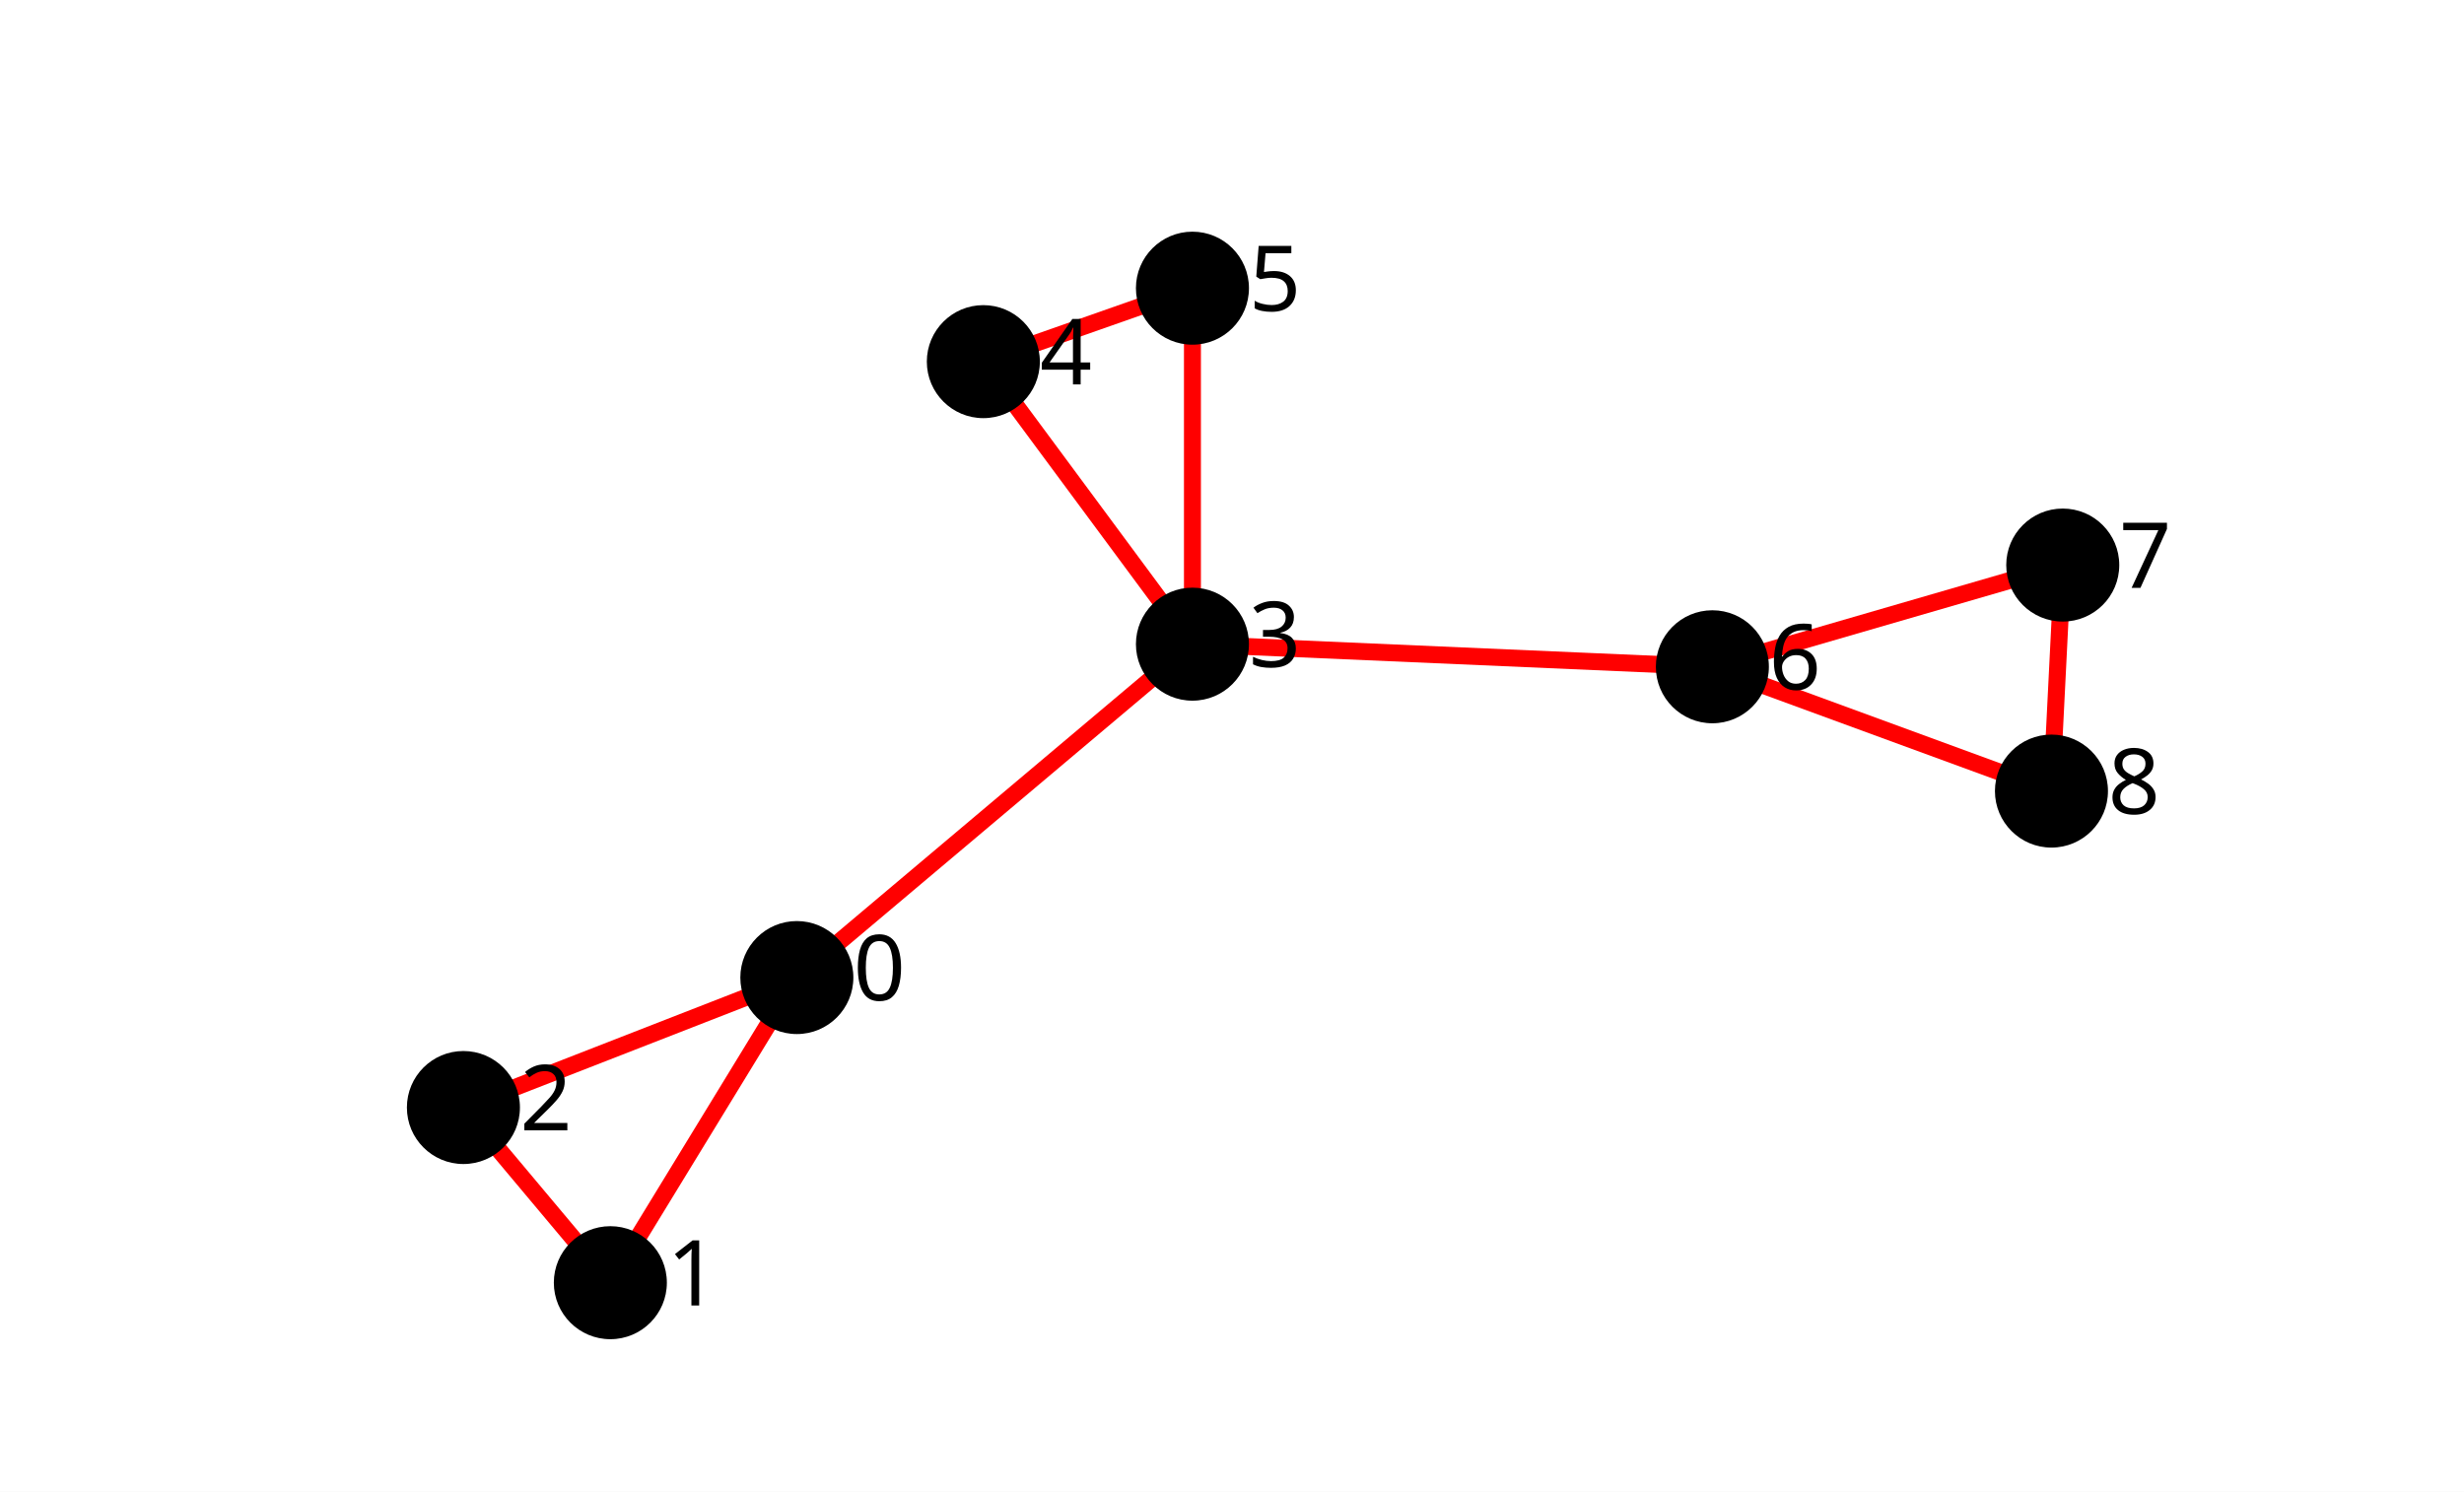
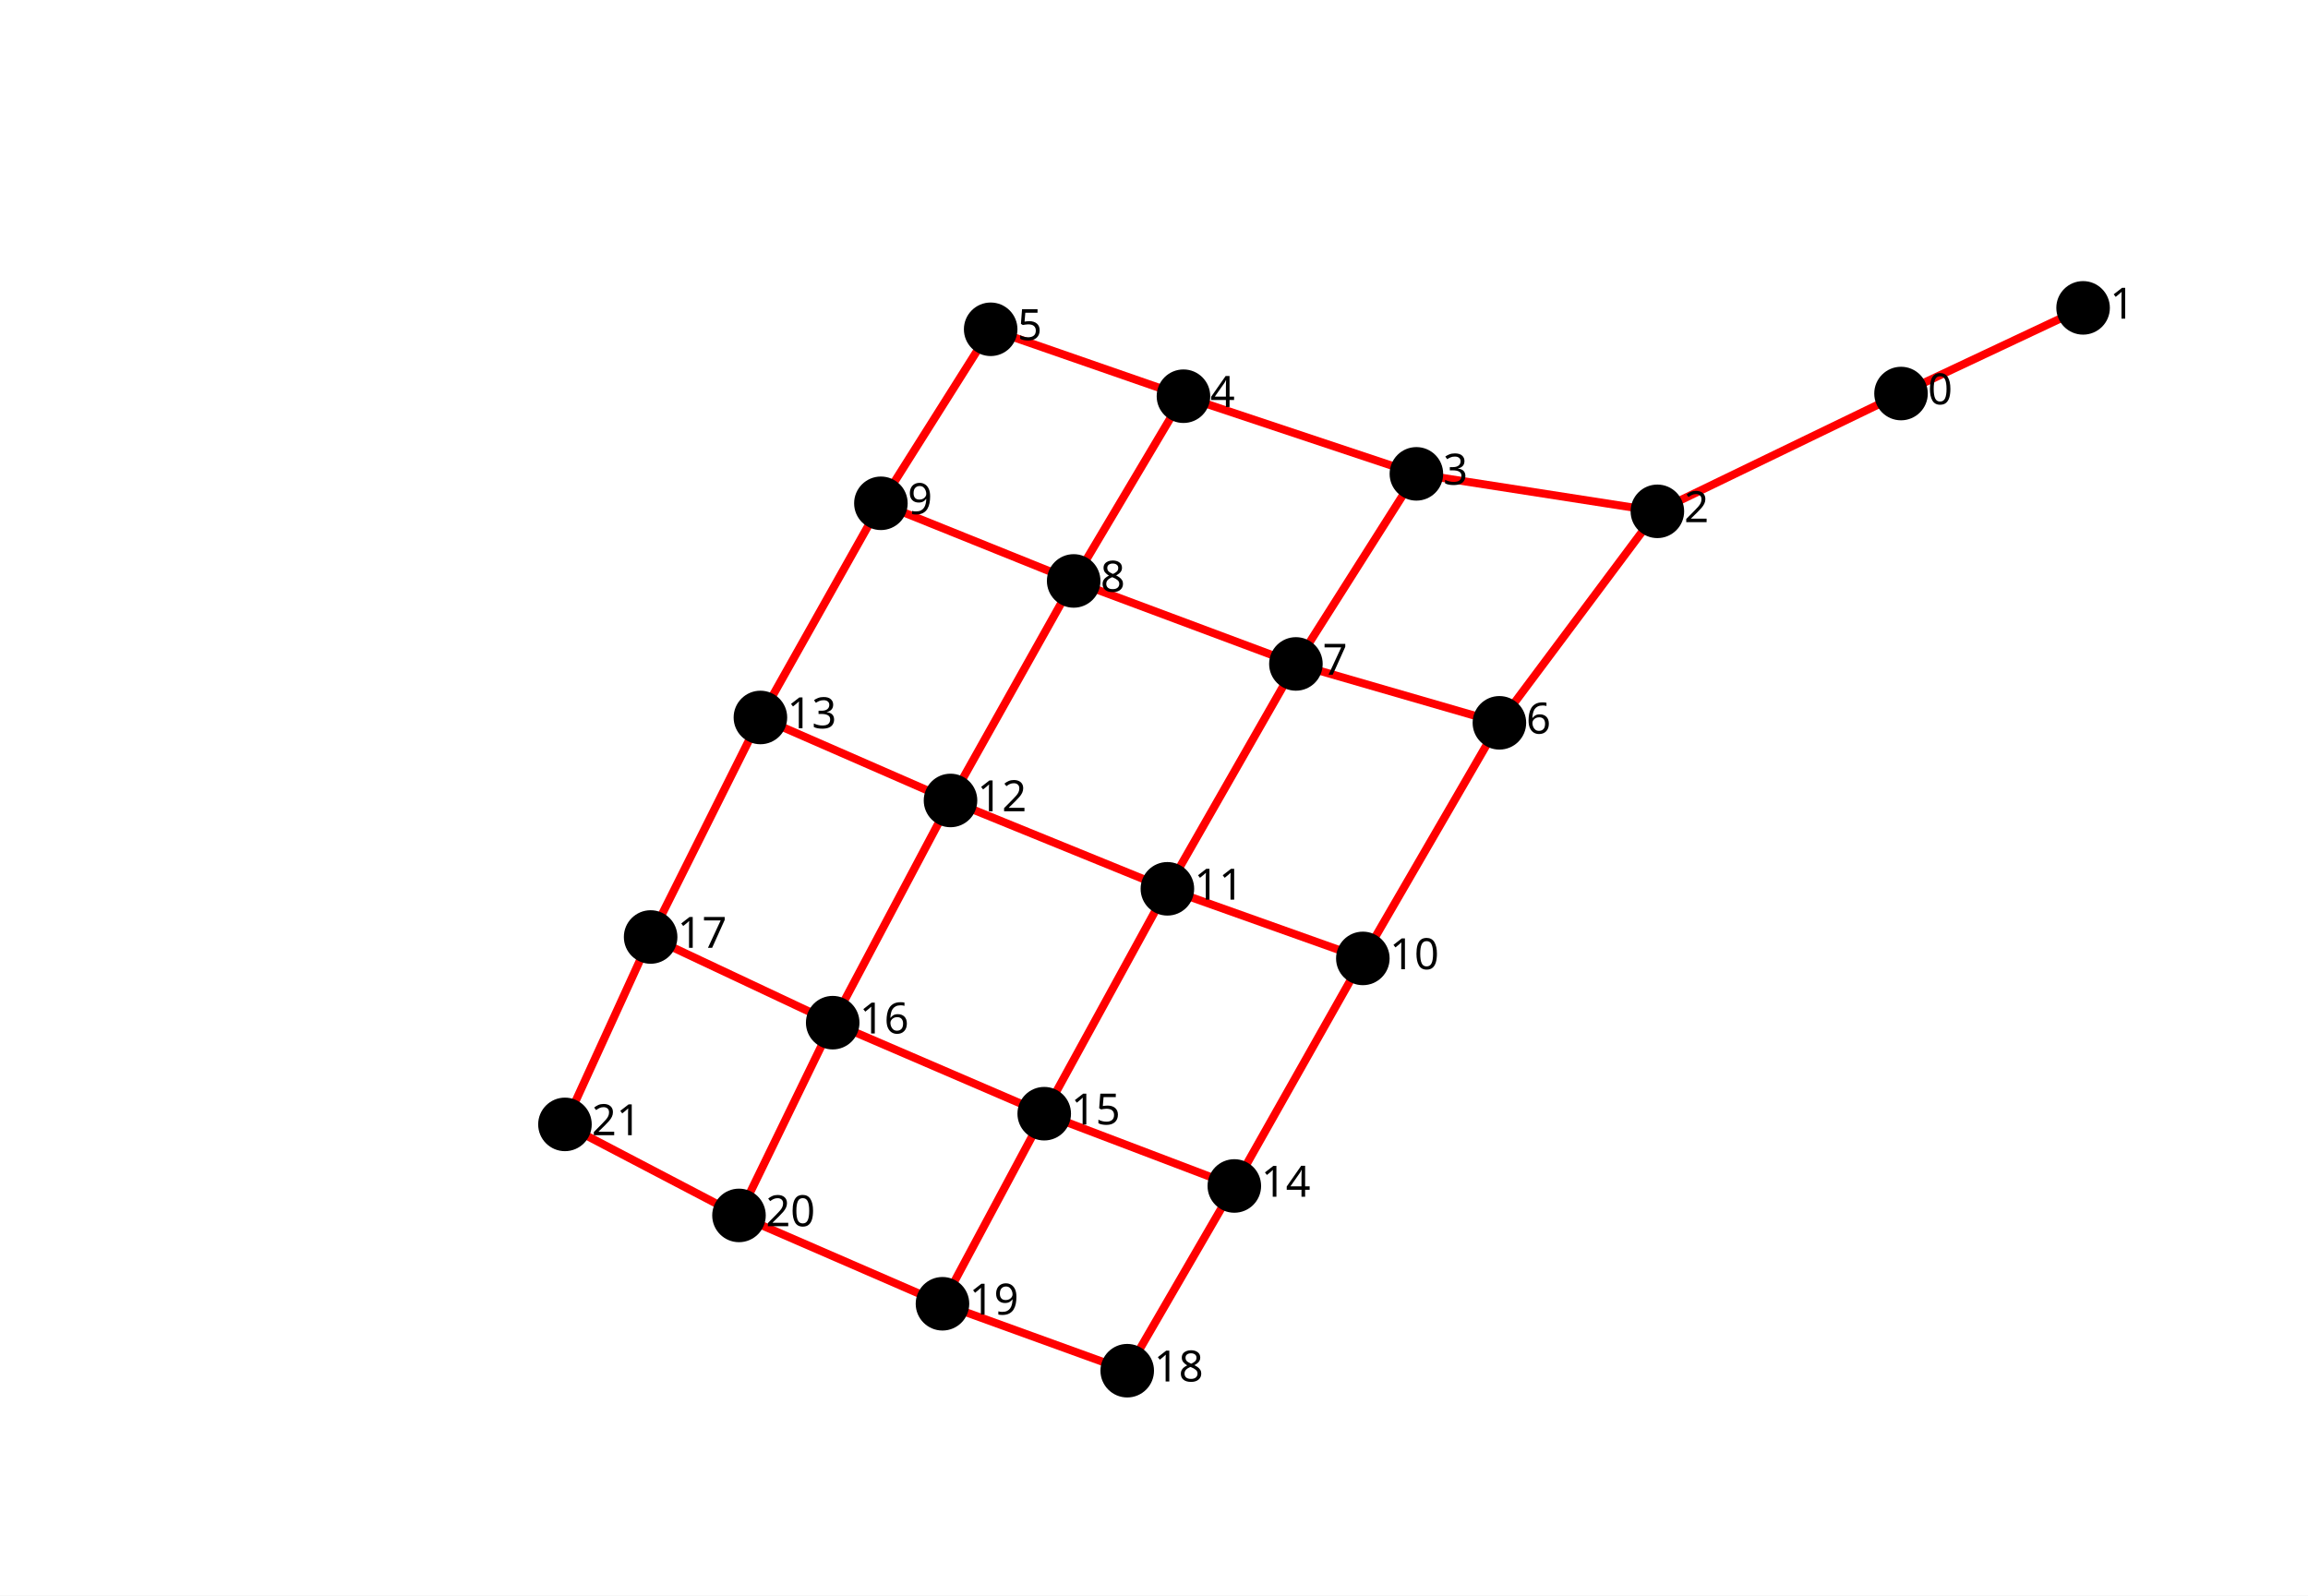
- <svg xmlns="http://www.w3.org/2000/svg" width="436" height="264" viewBox="0 0 436 264">
-   <rect x="0" y="0" width="436" height="264" opacity="1" fill="#FFFFFF" stroke="none" />
-   <polyline fill="none" opacity="1" stroke="#FF0000" stroke-width="3" points="141,173 108,227 " />
-   <polyline fill="none" opacity="1" stroke="#FF0000" stroke-width="3" points="108,227 82,196 " />
-   <polyline fill="none" opacity="1" stroke="#FF0000" stroke-width="3" points="82,196 141,173 " />
-   <polyline fill="none" opacity="1" stroke="#FF0000" stroke-width="3" points="211,114 174,64 " />
-   <polyline fill="none" opacity="1" stroke="#FF0000" stroke-width="3" points="174,64 211,51 " />
-   <polyline fill="none" opacity="1" stroke="#FF0000" stroke-width="3" points="211,51 211,114 " />
-   <polyline fill="none" opacity="1" stroke="#FF0000" stroke-width="3" points="303,118 365,100 " />
-   <polyline fill="none" opacity="1" stroke="#FF0000" stroke-width="3" points="365,100 363,140 " />
-   <polyline fill="none" opacity="1" stroke="#FF0000" stroke-width="3" points="363,140 303,118 " />
-   <polyline fill="none" opacity="1" stroke="#FF0000" stroke-width="3" points="141,173 211,114 " />
-   <polyline fill="none" opacity="1" stroke="#FF0000" stroke-width="3" points="211,114 303,118 " />
-   <circle cx="141" cy="173" r="10" opacity="1" fill="#000000" stroke="none" stroke-width="1" />
-   <circle cx="108" cy="227" r="10" opacity="1" fill="#000000" stroke="none" stroke-width="1" />
-   <circle cx="82" cy="196" r="10" opacity="1" fill="#000000" stroke="none" stroke-width="1" />
-   <circle cx="211" cy="114" r="10" opacity="1" fill="#000000" stroke="none" stroke-width="1" />
-   <circle cx="174" cy="64" r="10" opacity="1" fill="#000000" stroke="none" stroke-width="1" />
-   <circle cx="211" cy="51" r="10" opacity="1" fill="#000000" stroke="none" stroke-width="1" />
-   <circle cx="303" cy="118" r="10" opacity="1" fill="#000000" stroke="none" stroke-width="1" />
-   <circle cx="365" cy="100" r="10" opacity="1" fill="#000000" stroke="none" stroke-width="1" />
-   <circle cx="363" cy="140" r="10" opacity="1" fill="#000000" stroke="none" stroke-width="1" />
-   <text x="151" y="173" dy="0.5ex" text-anchor="start" font-family="sans-serif" font-size="16.129" opacity="1" fill="#000000">
+ <svg xmlns="http://www.w3.org/2000/svg" width="862" height="596" viewBox="0 0 862 596">
+   <rect x="0" y="0" width="862" height="596" opacity="1" fill="#FFFFFF" stroke="none" />
+   <polyline fill="none" opacity="1" stroke="#FF0000" stroke-width="3" points="710,147 778,115 " />
+   <polyline fill="none" opacity="1" stroke="#FF0000" stroke-width="3" points="619,191 529,177 " />
+   <polyline fill="none" opacity="1" stroke="#FF0000" stroke-width="3" points="529,177 442,148 " />
+   <polyline fill="none" opacity="1" stroke="#FF0000" stroke-width="3" points="442,148 370,123 " />
+   <polyline fill="none" opacity="1" stroke="#FF0000" stroke-width="3" points="560,270 484,248 " />
+   <polyline fill="none" opacity="1" stroke="#FF0000" stroke-width="3" points="484,248 401,217 " />
+   <polyline fill="none" opacity="1" stroke="#FF0000" stroke-width="3" points="401,217 329,188 " />
+   <polyline fill="none" opacity="1" stroke="#FF0000" stroke-width="3" points="509,358 436,332 " />
+   <polyline fill="none" opacity="1" stroke="#FF0000" stroke-width="3" points="436,332 355,299 " />
+   <polyline fill="none" opacity="1" stroke="#FF0000" stroke-width="3" points="355,299 284,268 " />
+   <polyline fill="none" opacity="1" stroke="#FF0000" stroke-width="3" points="461,443 390,416 " />
+   <polyline fill="none" opacity="1" stroke="#FF0000" stroke-width="3" points="390,416 311,382 " />
+   <polyline fill="none" opacity="1" stroke="#FF0000" stroke-width="3" points="311,382 243,350 " />
+   <polyline fill="none" opacity="1" stroke="#FF0000" stroke-width="3" points="421,512 352,487 " />
+   <polyline fill="none" opacity="1" stroke="#FF0000" stroke-width="3" points="352,487 276,454 " />
+   <polyline fill="none" opacity="1" stroke="#FF0000" stroke-width="3" points="276,454 211,420 " />
+   <polyline fill="none" opacity="1" stroke="#FF0000" stroke-width="3" points="619,191 560,270 " />
+   <polyline fill="none" opacity="1" stroke="#FF0000" stroke-width="3" points="529,177 484,248 " />
+   <polyline fill="none" opacity="1" stroke="#FF0000" stroke-width="3" points="442,148 401,217 " />
+   <polyline fill="none" opacity="1" stroke="#FF0000" stroke-width="3" points="370,123 329,188 " />
+   <polyline fill="none" opacity="1" stroke="#FF0000" stroke-width="3" points="560,270 509,358 " />
+   <polyline fill="none" opacity="1" stroke="#FF0000" stroke-width="3" points="484,248 436,332 " />
+   <polyline fill="none" opacity="1" stroke="#FF0000" stroke-width="3" points="401,217 355,299 " />
+   <polyline fill="none" opacity="1" stroke="#FF0000" stroke-width="3" points="329,188 284,268 " />
+   <polyline fill="none" opacity="1" stroke="#FF0000" stroke-width="3" points="509,358 461,443 " />
+   <polyline fill="none" opacity="1" stroke="#FF0000" stroke-width="3" points="436,332 390,416 " />
+   <polyline fill="none" opacity="1" stroke="#FF0000" stroke-width="3" points="355,299 311,382 " />
+   <polyline fill="none" opacity="1" stroke="#FF0000" stroke-width="3" points="284,268 243,350 " />
+   <polyline fill="none" opacity="1" stroke="#FF0000" stroke-width="3" points="461,443 421,512 " />
+   <polyline fill="none" opacity="1" stroke="#FF0000" stroke-width="3" points="390,416 352,487 " />
+   <polyline fill="none" opacity="1" stroke="#FF0000" stroke-width="3" points="311,382 276,454 " />
+   <polyline fill="none" opacity="1" stroke="#FF0000" stroke-width="3" points="243,350 211,420 " />
+   <polyline fill="none" opacity="1" stroke="#FF0000" stroke-width="3" points="710,147 619,191 " />
+   <circle cx="710" cy="147" r="10" opacity="1" fill="#000000" stroke="none" stroke-width="1" />
+   <circle cx="778" cy="115" r="10" opacity="1" fill="#000000" stroke="none" stroke-width="1" />
+   <circle cx="619" cy="191" r="10" opacity="1" fill="#000000" stroke="none" stroke-width="1" />
+   <circle cx="529" cy="177" r="10" opacity="1" fill="#000000" stroke="none" stroke-width="1" />
+   <circle cx="442" cy="148" r="10" opacity="1" fill="#000000" stroke="none" stroke-width="1" />
+   <circle cx="370" cy="123" r="10" opacity="1" fill="#000000" stroke="none" stroke-width="1" />
+   <circle cx="560" cy="270" r="10" opacity="1" fill="#000000" stroke="none" stroke-width="1" />
+   <circle cx="484" cy="248" r="10" opacity="1" fill="#000000" stroke="none" stroke-width="1" />
+   <circle cx="401" cy="217" r="10" opacity="1" fill="#000000" stroke="none" stroke-width="1" />
+   <circle cx="329" cy="188" r="10" opacity="1" fill="#000000" stroke="none" stroke-width="1" />
+   <circle cx="509" cy="358" r="10" opacity="1" fill="#000000" stroke="none" stroke-width="1" />
+   <circle cx="436" cy="332" r="10" opacity="1" fill="#000000" stroke="none" stroke-width="1" />
+   <circle cx="355" cy="299" r="10" opacity="1" fill="#000000" stroke="none" stroke-width="1" />
+   <circle cx="284" cy="268" r="10" opacity="1" fill="#000000" stroke="none" stroke-width="1" />
+   <circle cx="461" cy="443" r="10" opacity="1" fill="#000000" stroke="none" stroke-width="1" />
+   <circle cx="390" cy="416" r="10" opacity="1" fill="#000000" stroke="none" stroke-width="1" />
+   <circle cx="311" cy="382" r="10" opacity="1" fill="#000000" stroke="none" stroke-width="1" />
+   <circle cx="243" cy="350" r="10" opacity="1" fill="#000000" stroke="none" stroke-width="1" />
+   <circle cx="421" cy="512" r="10" opacity="1" fill="#000000" stroke="none" stroke-width="1" />
+   <circle cx="352" cy="487" r="10" opacity="1" fill="#000000" stroke="none" stroke-width="1" />
+   <circle cx="276" cy="454" r="10" opacity="1" fill="#000000" stroke="none" stroke-width="1" />
+   <circle cx="211" cy="420" r="10" opacity="1" fill="#000000" stroke="none" stroke-width="1" />
+   <text x="720" y="147" dy="0.5ex" text-anchor="start" font-family="sans-serif" font-size="16.129" opacity="1" fill="#000000">
0
</text>
-   <text x="118" y="227" dy="0.5ex" text-anchor="start" font-family="sans-serif" font-size="16.129" opacity="1" fill="#000000">
+   <text x="788" y="115" dy="0.5ex" text-anchor="start" font-family="sans-serif" font-size="16.129" opacity="1" fill="#000000">
1
</text>
-   <text x="92" y="196" dy="0.5ex" text-anchor="start" font-family="sans-serif" font-size="16.129" opacity="1" fill="#000000">
+   <text x="629" y="191" dy="0.5ex" text-anchor="start" font-family="sans-serif" font-size="16.129" opacity="1" fill="#000000">
2
</text>
-   <text x="221" y="114" dy="0.5ex" text-anchor="start" font-family="sans-serif" font-size="16.129" opacity="1" fill="#000000">
+   <text x="539" y="177" dy="0.5ex" text-anchor="start" font-family="sans-serif" font-size="16.129" opacity="1" fill="#000000">
3
</text>
-   <text x="184" y="64" dy="0.5ex" text-anchor="start" font-family="sans-serif" font-size="16.129" opacity="1" fill="#000000">
+   <text x="452" y="148" dy="0.5ex" text-anchor="start" font-family="sans-serif" font-size="16.129" opacity="1" fill="#000000">
4
</text>
-   <text x="221" y="51" dy="0.5ex" text-anchor="start" font-family="sans-serif" font-size="16.129" opacity="1" fill="#000000">
+   <text x="380" y="123" dy="0.5ex" text-anchor="start" font-family="sans-serif" font-size="16.129" opacity="1" fill="#000000">
5
</text>
-   <text x="313" y="118" dy="0.5ex" text-anchor="start" font-family="sans-serif" font-size="16.129" opacity="1" fill="#000000">
+   <text x="570" y="270" dy="0.5ex" text-anchor="start" font-family="sans-serif" font-size="16.129" opacity="1" fill="#000000">
6
</text>
-   <text x="375" y="100" dy="0.5ex" text-anchor="start" font-family="sans-serif" font-size="16.129" opacity="1" fill="#000000">
+   <text x="494" y="248" dy="0.5ex" text-anchor="start" font-family="sans-serif" font-size="16.129" opacity="1" fill="#000000">
7
</text>
-   <text x="373" y="140" dy="0.5ex" text-anchor="start" font-family="sans-serif" font-size="16.129" opacity="1" fill="#000000">
+   <text x="411" y="217" dy="0.5ex" text-anchor="start" font-family="sans-serif" font-size="16.129" opacity="1" fill="#000000">
8
</text>
+   <text x="339" y="188" dy="0.5ex" text-anchor="start" font-family="sans-serif" font-size="16.129" opacity="1" fill="#000000">
+ 9
+ </text>
+   <text x="519" y="358" dy="0.5ex" text-anchor="start" font-family="sans-serif" font-size="16.129" opacity="1" fill="#000000">
+ 10
+ </text>
+   <text x="446" y="332" dy="0.5ex" text-anchor="start" font-family="sans-serif" font-size="16.129" opacity="1" fill="#000000">
+ 11
+ </text>
+   <text x="365" y="299" dy="0.5ex" text-anchor="start" font-family="sans-serif" font-size="16.129" opacity="1" fill="#000000">
+ 12
+ </text>
+   <text x="294" y="268" dy="0.5ex" text-anchor="start" font-family="sans-serif" font-size="16.129" opacity="1" fill="#000000">
+ 13
+ </text>
+   <text x="471" y="443" dy="0.5ex" text-anchor="start" font-family="sans-serif" font-size="16.129" opacity="1" fill="#000000">
+ 14
+ </text>
+   <text x="400" y="416" dy="0.5ex" text-anchor="start" font-family="sans-serif" font-size="16.129" opacity="1" fill="#000000">
+ 15
+ </text>
+   <text x="321" y="382" dy="0.5ex" text-anchor="start" font-family="sans-serif" font-size="16.129" opacity="1" fill="#000000">
+ 16
+ </text>
+   <text x="253" y="350" dy="0.5ex" text-anchor="start" font-family="sans-serif" font-size="16.129" opacity="1" fill="#000000">
+ 17
+ </text>
+   <text x="431" y="512" dy="0.5ex" text-anchor="start" font-family="sans-serif" font-size="16.129" opacity="1" fill="#000000">
+ 18
+ </text>
+   <text x="362" y="487" dy="0.5ex" text-anchor="start" font-family="sans-serif" font-size="16.129" opacity="1" fill="#000000">
+ 19
+ </text>
+   <text x="286" y="454" dy="0.5ex" text-anchor="start" font-family="sans-serif" font-size="16.129" opacity="1" fill="#000000">
+ 20
+ </text>
+   <text x="221" y="420" dy="0.5ex" text-anchor="start" font-family="sans-serif" font-size="16.129" opacity="1" fill="#000000">
+ 21
+ </text>
</svg>
